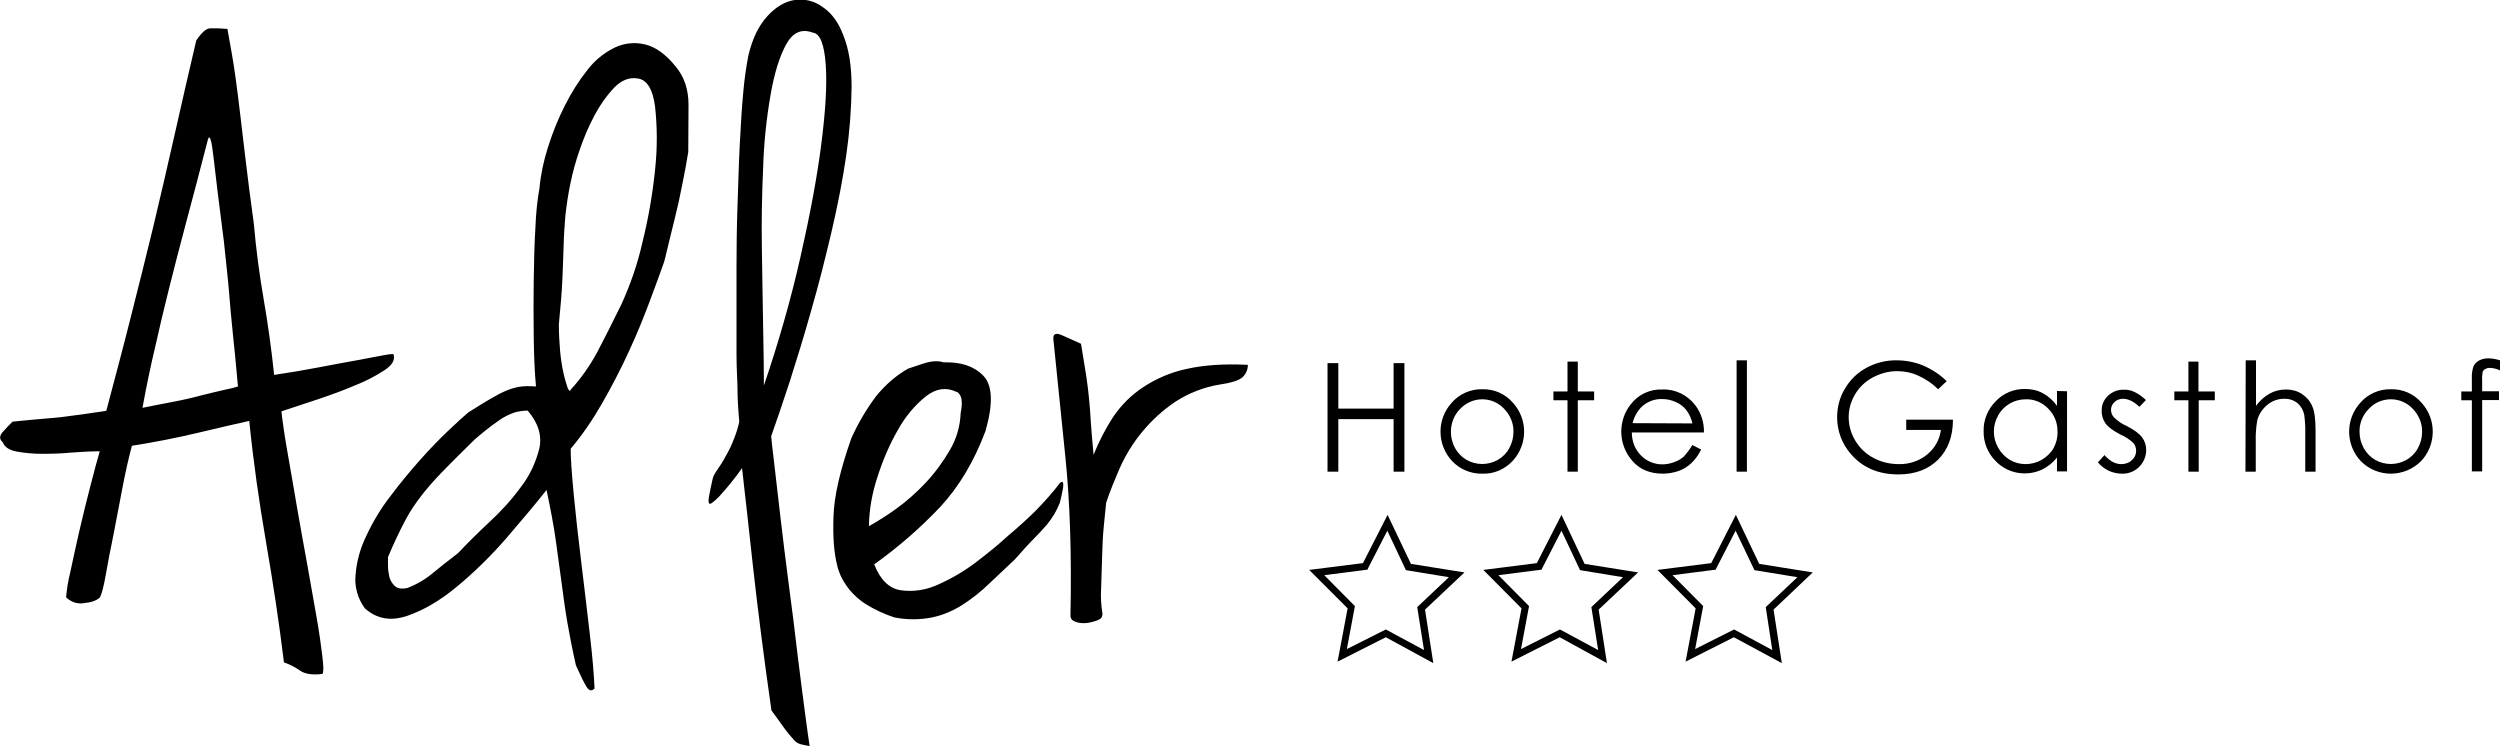
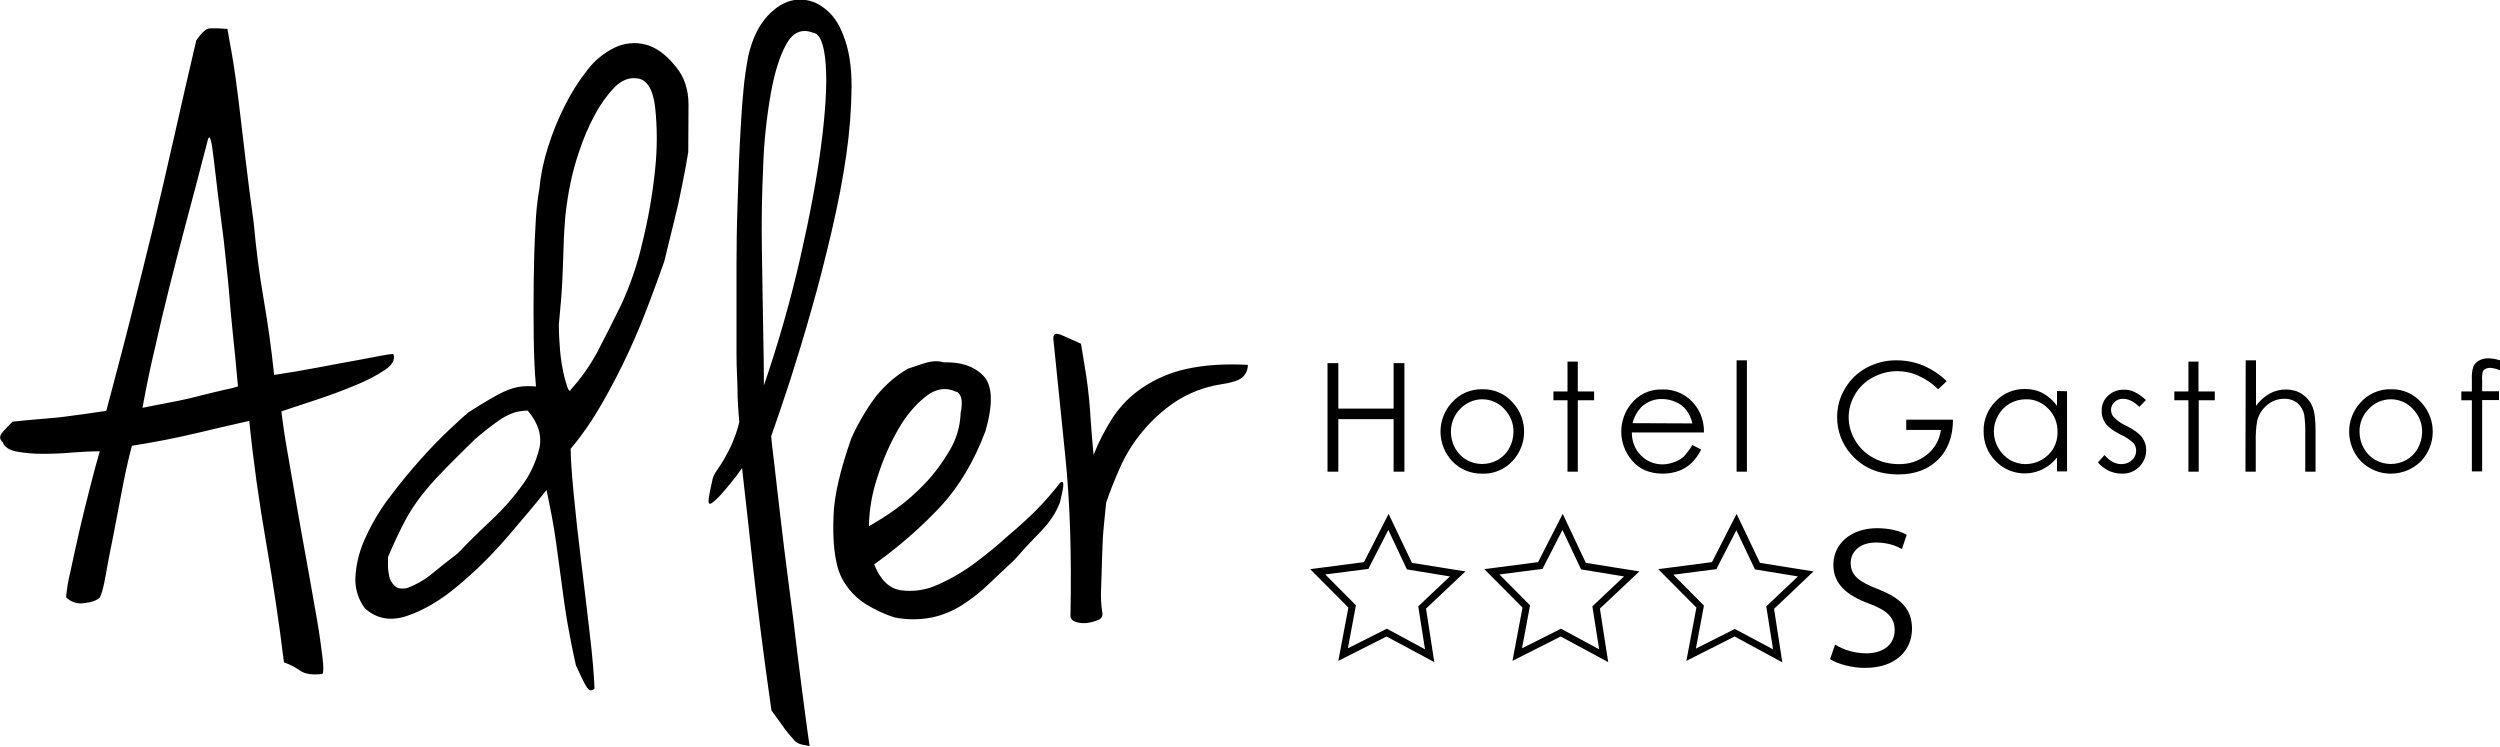
- <svg xmlns="http://www.w3.org/2000/svg" version="1.1" id="Layer_1" x="0" y="0" viewBox="0 0 994.9 296.9" xml:space="preserve">
-   <path class="st0" d="M528.3 144.5h4.3v18.1h22v-18.1h4.3v43.2h-4.3v-20.9h-22v20.9h-4.3v-43.2zm61.6 10.4c4.7-.1 9.1 1.8 12.2 5.4 6 6.6 5.9 16.7-.2 23.2-3.1 3.3-7.5 5.2-12 5-4.5.1-8.9-1.7-12-5-6.1-6.5-6.2-16.6-.2-23.2 3-3.5 7.5-5.5 12.2-5.4zm0 4c-3.3 0-6.5 1.4-8.8 3.8-2.4 2.4-3.7 5.7-3.7 9.2 0 2.3.6 4.5 1.7 6.5 1.1 1.9 2.6 3.5 4.5 4.6 3.9 2.2 8.6 2.2 12.5 0 1.9-1.1 3.5-2.7 4.5-4.6 1.1-2 1.7-4.2 1.7-6.5.1-3.4-1.3-6.7-3.7-9.2-2.2-2.4-5.4-3.8-8.7-3.8zm33.9-15h4.1v11.9h6.5v3.5h-6.5v28.4h-4.1v-28.4h-5.6v-3.5h5.6v-11.9zm49.7 33.2l3.5 1.8c-1 2-2.3 3.9-3.9 5.4-1.5 1.4-3.1 2.4-5 3.1-2 .7-4.2 1.1-6.3 1.1-5.2 0-9.3-1.7-12.2-5.1-2.8-3.2-4.4-7.3-4.4-11.6 0-3.9 1.3-7.8 3.7-10.8 3-4 7.7-6.2 12.7-6 5.1-.2 9.9 2.2 13 6.2 2.4 3.1 3.6 7 3.5 10.9h-28.7c0 3.4 1.2 6.7 3.6 9.1 2.2 2.3 5.3 3.6 8.5 3.6 1.6 0 3.2-.3 4.8-.9 1.4-.5 2.8-1.3 3.9-2.3 1.1-1.3 2.3-2.8 3.3-4.5zm0-8.6c-.4-1.9-1.2-3.7-2.4-5.3-1.1-1.4-2.5-2.5-4.2-3.2-1.7-.8-3.6-1.2-5.4-1.2-3-.1-5.9 1-8.1 3-1.8 1.8-3.1 4.1-3.7 6.6l23.8.1zm17.6-25.1h4.1v44.3h-4.1v-44.3zm83.6 8.3l-3.4 3.2c-2.3-2.3-5-4.1-7.9-5.4-2.6-1.2-5.5-1.8-8.4-1.8-3.4 0-6.7.9-9.7 2.5-3 1.6-5.4 3.9-7.1 6.8-1.6 2.7-2.5 5.8-2.5 9 0 3.3.9 6.5 2.6 9.3 1.7 2.9 4.2 5.3 7.2 6.9 3.1 1.7 6.6 2.5 10.1 2.5 4.1.1 8.1-1.2 11.3-3.8 3-2.4 5-5.9 5.5-9.8h-13.8V167h18.6c0 6.7-2 12-5.9 15.9-3.9 3.9-9.2 5.9-15.8 5.9-8 0-14.3-2.7-19-8.2-3.5-4-5.4-9.2-5.4-14.5 0-4 1-8 3.1-11.4 2-3.5 4.9-6.3 8.5-8.3 3.7-2 7.9-3.1 12.2-3 3.5 0 7.1.7 10.3 2 3.5 1.5 6.8 3.6 9.5 6.3zm47.9 4v31.9h-4v-5.5c-1.6 2-3.6 3.6-5.8 4.7-6.3 3-13.8 1.7-18.6-3.3-3.2-3.2-4.9-7.5-4.8-12-.1-4.4 1.7-8.7 4.8-11.8 3-3.2 7.3-5 11.7-4.9 2.5 0 4.9.5 7.1 1.7 2.2 1.2 4.1 2.9 5.6 5v-5.9l4 .1zm-16.4 3.2c-4.6 0-8.8 2.4-11 6.4-2.3 4-2.3 8.9 0 12.9 1.1 2 2.7 3.6 4.6 4.8 1.9 1.1 4.1 1.7 6.3 1.7s4.5-.6 6.4-1.7c1.9-1.1 3.6-2.7 4.7-4.6 1.1-2 1.7-4.3 1.6-6.5.1-3.5-1.2-6.8-3.7-9.3-2.3-2.4-5.5-3.8-8.9-3.7zm47.8.3l-2.6 2.7c-2.2-2.1-4.4-3.2-6.5-3.2-1.3 0-2.5.4-3.4 1.3-.9.8-1.4 1.9-1.4 3.1 0 1.1.4 2.2 1.2 3 1.4 1.4 3.1 2.6 5 3.4 3.1 1.6 5.1 3.1 6.2 4.6 1.1 1.5 1.6 3.2 1.6 5 0 2.5-1 4.9-2.8 6.7-1.8 1.8-4.3 2.8-6.9 2.7-1.8 0-3.6-.4-5.3-1.2-1.6-.8-3.1-1.9-4.2-3.3l2.6-2.9c2.1 2.4 4.3 3.6 6.7 3.6 1.6 0 3.1-.5 4.2-1.6 1.1-.9 1.7-2.3 1.7-3.7 0-1.2-.4-2.3-1.1-3.1-1.5-1.4-3.3-2.6-5.2-3.4-2.9-1.5-4.9-3-5.9-4.4-1-1.5-1.6-3.2-1.5-5-.1-2.3.8-4.4 2.5-6 1.7-1.6 3.9-2.5 6.3-2.4 2.8-.2 5.8 1.3 8.8 4.1zm16.8-15.3h4.1v11.9h6.5v3.5H875v28.4h-4.1v-28.4h-5.6v-3.5h5.6v-11.9zm22.9-.5h4.1v18.1c1.5-2 3.3-3.7 5.5-4.9 2-1.1 4.2-1.6 6.5-1.6s4.5.6 6.3 1.8c1.8 1.2 3.3 2.9 4.1 4.9.9 2 1.3 5.2 1.3 9.6v16.4h-4.1v-15.2c.1-2.5-.1-4.9-.4-7.4-.4-1.9-1.3-3.5-2.8-4.8-1.5-1.1-3.4-1.7-5.3-1.6-2.5 0-4.8.9-6.7 2.5-1.9 1.6-3.3 3.7-3.9 6.1-.5 2.9-.7 5.8-.6 8.7v11.7h-4.1l.1-44.3zm57.8 11.5c4.7-.1 9.1 1.8 12.2 5.4 6 6.6 5.9 16.7-.2 23.2-6.6 6.6-17.3 6.7-23.9.1l-.1-.1c-6.1-6.5-6.2-16.6-.2-23.2 3-3.5 7.5-5.5 12.2-5.4zm0 4c-3.3 0-6.5 1.3-8.8 3.8-2.4 2.4-3.8 5.7-3.7 9.2 0 2.3.6 4.5 1.7 6.5 1.1 1.9 2.6 3.5 4.5 4.6 3.9 2.2 8.6 2.2 12.5 0 1.9-1.1 3.5-2.7 4.5-4.6 1.1-2 1.7-4.2 1.7-6.5.1-3.4-1.3-6.7-3.7-9.2-2.2-2.4-5.4-3.8-8.7-3.8zm43.4-15.5v4c-1.2-.6-2.5-.9-3.9-1-.7 0-1.4.1-2 .5-.5.2-.8.6-1 1.1-.2 1.1-.3 2.2-.2 3.4v4.3h6.7v3.5h-6.7v28.4h-4.1v-28.3h-4.2v-3.5h4.2v-5c-.1-1.7.1-3.3.6-4.9.4-1 1.2-1.8 2.2-2.4 1.1-.6 2.4-.9 3.6-.9 1.6 0 3.2.3 4.8.8z" />
-   <path class="st1" d="M39.7 179.6c-3.3 0-7.1.2-11.2.5-4.1.4-8.1.5-11.8.5-3.4 0-6.8-.3-10.1-.9-3-.6-4.8-1.8-5.5-3.7-1.4-1.2-1.4-2.5 0-4.1s2.7-2.9 3.9-4.1c4.5-.5 8.4-.8 11.7-1.1s6.4-.5 9.2-.9 5.5-.7 8.2-1.1 5.3-.8 8.2-1.2c3.5-13.2 6.9-25.9 9.9-37.9 3.1-12.1 6-24 8.9-35.8C63.9 78 66.7 66 69.4 54s5.6-24.7 8.7-37.9c2.1-3.1 3.9-4.7 5.3-4.8 2.4-.1 4.7 0 7.1.2 1.4 7.6 2.5 13.9 3.2 19.1s1.4 10.5 2 15.8c.6 5.3 1.3 11.2 2.1 17.7S99.6 79 101 88.9c.9 10.2 2.2 20.2 3.9 30s3.1 19.9 4.2 30.3c6.1-.9 12-1.9 17.7-3 5.7-1.1 10.7-2 15.1-2.8 4.4-.8 7.9-1.5 10.6-2 2.7-.5 4.1-.6 4.1-.4.7 2.1-.4 4.2-3.4 6.2-3.6 2.4-7.5 4.4-11.5 6-4.7 2-9.8 3.9-15.2 5.7s-10.3 3.4-14.5 4.8c.5 4.5 1.3 10.1 2.5 16.8 1.2 6.7 2.4 13.9 3.7 21.4 1.3 7.6 2.7 15.2 4.1 22.9 1.4 7.7 2.6 14.7 3.7 20.9 1.1 6.2 1.8 11.5 2.3 15.6.5 4.1.5 6.4 0 6.9-4 .5-6.9 0-8.7-1.2-2-1.4-4.2-2.6-6.6-3.4-1.9-15.6-4.3-31.5-7.1-47.7s-5.1-32.3-6.7-48.4c-5.4 1.2-12.3 2.8-20.7 4.8-8.4 2-17.1 3.7-26 5.1-1.4 5.2-2.7 11-3.9 17.4s-2.4 12.5-3.5 18.3c-1.2 5.8-2.2 11-3 15.6-.8 4.6-1.6 7.6-2.3 9-1.2 1.2-3.2 2-6.2 2.3-2.7.5-5.4-.4-7.3-2.3.3-3.3.8-6.5 1.6-9.7 1.1-5.1 2.3-10.7 3.7-16.8s2.9-12.1 4.4-17.9c1.5-5.8 2.7-10.4 3.7-13.7zm17-17.3c3.5-.7 7.4-1.5 11.7-2.3 4.3-.8 8.2-1.7 11.9-2.7 3.7-.9 6.9-1.7 9.6-2.3 1.6-.3 3.2-.7 4.8-1.2-.5-5.2-.9-9.5-1.2-12.9-.4-3.4-.7-7-1.1-10.8s-.8-8.2-1.2-13.3-1.2-12-2.1-20.7c-1.9-14.9-3.3-26-4.1-33.3-.8-7.3-1.6-9.7-2.3-7.1-3.3 12.8-6.2 23.8-8.7 33.1-2.5 9.3-4.7 18-6.7 25.9-2 7.9-3.8 15.6-5.5 23.2-1.8 7.5-3.5 15.6-5.1 24.4zM273.9 60.5c-.7 4.3-1.5 8.7-2.5 13.5-.9 4.7-1.9 9.2-3 13.5-1.1 4.3-1.9 7.9-2.7 11-.7 3.1-1.2 5-1.4 5.7-1.4 4-3.3 9.2-5.7 15.6-2.4 6.4-5.1 13.1-8.3 20-3.2 7-6.8 13.9-10.8 20.9-3.6 6.3-7.7 12.3-12.4 17.9 0 3.5.4 9.5 1.2 17.9s1.8 17.4 3 27.1c1.2 9.7 2.3 19.2 3.4 28.6 1.1 9.3 1.7 16.6 1.9 21.8-1.2 1.2-2.2.9-3.2-.7s-2.4-4.5-4.2-8.5c-1.4-6.2-2.5-11.8-3.4-17s-1.6-10.4-2.3-15.8c-.7-5.3-1.5-10.9-2.3-16.8-.8-5.9-2.1-12.6-3.7-20.2-4.5 5.7-9.9 12.1-16.1 19.3-6 6.9-12.5 13.3-19.5 19.1-6.7 5.6-13.4 9.5-19.9 11.7-6.5 2.2-12.1 1.2-16.8-3-2.8-3.8-4.2-8.6-3.7-13.3.4-5.4 1.9-10.7 4.3-15.6 2.6-5.6 5.8-10.9 9.6-15.8 3.9-5.2 7.9-10 11.9-14.5s7.8-8.4 11.3-11.7c3.5-3.3 6.1-5.7 7.8-7.1 3.3-2.1 6.1-3.8 8.3-5.1 2.2-1.3 4.2-2.4 6-3.2 1.7-.8 3.6-1.4 5.5-1.8 2.3-.4 4.7-.4 7.1-.2-.5-5.4-.8-11.9-.9-19.5-.1-7.6-.1-15.2 0-22.9.1-7.7.3-14.8.7-21.4.2-5.1.7-10.2 1.6-15.2.5-5.5 1.7-11 3.4-16.3 1.8-5.7 4-11.2 6.7-16.5 2.5-5 5.5-9.8 9-14.2 2.9-3.8 6.6-6.8 10.9-8.9 3.8-1.8 8-2.2 12.1-1.2 4.1 1 8.2 3.9 12.2 8.9 3.3 4 5 9 5 15.1l-.1 18.8zm-98.2 127.6c-6.4 6.6-11 12.7-14 18.2-2.7 5-5.1 10.2-7.3 15.4v3.3c0 1.5.2 3 .5 4.4.3 1.4 1.1 2.7 2.1 3.7 1.1 1.1 2.8 1.4 5.1.9 3.7-1.4 7.1-3.4 10.1-5.9 1.3-1.1 2.7-2.2 4.2-3.4 1.5-1.2 3.5-2.7 5.9-4.6 3.3-3.5 7.4-7.6 12.2-12.1 4.7-4.3 9-9 12.8-14.2 3.5-4.5 5.9-9.7 7.3-15.2 1.2-5.2-.4-10.3-4.6-15.2-1.7 0-3.5.3-5.1.7-2.3.8-4.6 1.9-6.6 3.4-3.3 2.3-6.4 4.8-9.4 7.4-3.5 3.5-8 7.8-13.2 13.2zm51.4-33c4.1-4.5 7.7-9.6 10.6-15 2.8-5.3 6-11.7 9.6-19 3.6-7.9 6.4-16 8.3-24.4 2.4-9.6 4.1-19.4 5.1-29.2.9-8.3.9-16.7 0-25-.9-7.1-3.3-10.9-7.1-11.3-3.3-.5-6.4.8-9.2 3.7-3.1 3.3-5.7 7-7.8 11-2.4 4.5-4.4 9.2-6 14-1.5 4.3-2.7 8.7-3.6 13.1-.9 4.2-1.5 8.5-2 12.8-.3 3.8-.6 7.7-.7 11.9-.1 4.1-.3 8.6-.5 13.5-.2 4.8-.7 10.8-1.4 17.9 0 3.6.2 7.1.5 10.6.3 3 .7 6 1.4 9 .4 1.9 1 3.8 1.6 5.7.6 1.2 1 1.5 1.2.7zm79.8 18.5c0 .7.4 4 1.1 9.9s1.5 13.1 2.5 21.6 2.1 17.7 3.4 27.5 2.5 19.1 3.5 28c1.1 8.9 2.1 16.6 3 23.4s1.5 11 1.8 12.9c-1.4-.2-2.6-.5-3.5-.7-1.1-.3-2.1-.9-2.8-1.8-1.2-1.3-2.3-2.6-3.4-4.1-1.3-1.8-3.1-4.3-5.5-7.6-3.1-21.7-5.5-40.7-7.3-56.9s-3.2-29.4-4.4-39.5c-2.8 4-5.9 7.8-9.2 11.4-1.9 1.9-3.1 2.8-3.5 2.8-.7 0-.8-1.1-.4-3.2.2-1.2.5-2.4.7-3.5s.5-2.2.7-3.2c.2-.9.6-1.7 1.1-2.5 1.6-2.3 3.1-4.6 4.4-7.1 1.2-2.1 2.2-4.2 3-6.4.9-2.2 1.6-4.4 2.1-6.7-.2-2.6-.4-4.8-.5-6.7-.1-1.9-.2-3.8-.2-5.9s-.1-4.1-.2-6.2-.2-4.8-.2-8.1v-34.9c0-7.7.1-15.8.4-24.3s.5-16.6.9-24.3c.4-7.7.8-14.7 1.4-20.9.4-4.8 1.1-9.6 2-14.4 1.6-6.9 4.2-12.1 7.6-15.8s7-5.8 10.8-6.4c3.9-.6 8 .4 11.2 2.8 3.7 2.5 6.4 6.3 8.3 11.5 2.1 5.2 3.2 11.9 3.2 20.2-.1 9.1-.8 18.1-2.1 27.1-1.4 9.8-3.4 20-5.9 30.7-2.5 10.6-5.1 21-8 31-2.8 10-5.7 19.4-8.5 28.2-2.9 8.8-5.4 16.2-7.5 22.1zm-2.9-20.2c5.7-16.7 10.6-33.7 14.5-50.9 3.8-16.7 6.6-31.6 8.3-44.8s2.4-23.9 1.8-32.1c-.6-8.1-2.3-12.3-5.1-12.6-4.5-1.7-8-.1-10.6 4.6s-4.7 11.3-6.2 19.9c-1.7 9.7-2.7 19.4-3 29.2-.5 11-.7 21.9-.5 32.8s.3 21.1.5 30.8c.2 9.8.3 17.4.3 23.1zm57.4-6.7c.7-.2 2.7-.9 6-2s6-1.2 8.1-.5c6.9-.2 12.1 1.5 15.8 5.3 3.7 3.8 4 11.1.9 22-4.5 12-10.5 22.1-17.9 30.1-8 8.5-16.9 16.2-26.4 23 2.4 6.1 5.9 9.6 10.6 10.3 5.1.7 10.2-.1 14.9-2.3 5.4-2.4 10.5-5.4 15.2-9 5-3.8 9-7.1 12-9.9 5-4.2 8.9-7.8 11.9-10.8 3.3-3.4 6.5-7 9.4-10.8.7-.5 1.1-.4 1.2.2.1.9 0 1.8-.2 2.7-.2 1.2-.6 2.8-1.1 5-.6 1.5-1.3 3-2.1 4.4-.9 1.5-1.9 2.9-3 4.3-1.3 1.5-3 3.4-5.1 5.5-2.1 2.1-4.7 5-7.8 8.5-3.5 3.3-7 6.6-10.3 9.7-3.2 3.1-6.7 5.9-10.5 8.3-3.7 2.4-7.8 4.1-12 5-5 1-10.1 1-15.1 0-4-1.3-7.8-3.1-11.4-5.3-2.5-1.6-4.7-3.6-6.6-5.9-1.3-1.7-2.5-3.5-3.4-5.5-.6-1.4-1.1-2.8-1.4-4.3-1.2-4.7-1.7-11.1-1.4-19.1.2-8 2.6-18.4 7.1-31.2 2.7-6 6-11.6 9.9-16.8 3.7-4.5 7.9-8.2 12.7-10.9zm-15.6 62.7c3.7-2.1 7.4-4.4 10.8-6.9 4.2-3 8.1-6.5 11.7-10.3 3.7-3.9 6.9-8.3 9.6-12.9 2.7-4.5 4.2-9.6 4.4-14.9.7-3.5.6-6-.4-7.4-.5-.7-.9-1.1-1.4-1.1-4-1.9-8-1.3-12 1.8-4.5 3.6-8.2 8.1-11 13.1-3.5 6-6.2 12.4-8.3 19-2.1 6.3-3.3 12.9-3.4 19.6z" />
-   <path class="st1" d="M419.2 135c-.2-2.1.9-2.7 3.4-1.6s5 2.2 7.6 3.4c.9 5.4 1.6 9.7 2.1 12.9s.8 6.2 1.1 9 .5 5.9.7 9.2.6 7.7 1.1 13.1c2.1-5.3 4.7-10.3 7.8-15.1 3.2-4.7 7.2-8.7 11.9-11.8 5.3-3.5 11.2-6 17.4-7.3 6.7-1.5 14.8-2.1 24.3-1.6 0 1.8-.7 3.5-2 4.8-1.3 1.3-4.3 2.3-9 3-6.4 1-12.5 3.4-17.9 6.9-4.9 3.3-9.3 7.3-13.1 11.9-3.6 4.3-6.6 9.2-8.9 14.3-2.2 5.1-4.1 9.7-5.5 14-.2 2.1-.5 5.1-.9 9s-.6 8-.7 12.4l-.4 12.8c-.2 3.3 0 6.5.5 9.7.2 1.2-.5 2.3-1.6 2.7-1.4.6-2.9 1-4.4 1.2-1.5.2-3.1.1-4.6-.4-1.4-.5-2.1-1.3-2.1-2.5.5-24.3-.2-45.3-2-62.9-1.8-17.5-3.4-33.2-4.8-47.1z" />
-   <path class="st0" d="M551.5 253.6l-19.2 9.7 4-21.2-15.3-15.3 21.4-2.7 9.8-19.2 9.3 19.5 21.3 3.4-15.7 14.8 3.3 21.3-18.9-10.3zm15.2 5.1l-2.7-17.1 12.6-11.9-17.1-2.8-7.4-15.7-7.6 14.8-.3.7-17.2 2.2 12.2 12.3-3.2 17.1 15.5-7.8 15.2 8.2zm54-5.1l-19.2 9.7 4-21.2-15.2-15.3 21.3-2.7 9.8-19.2 9.2 19.5 21.3 3.4-15.7 14.8 3.3 21.3-18.8-10.3zm15.3 5.1l-2.7-17.1 12.6-11.9-17.1-2.8-7.4-15.7-7.6 14.8-.3.7-17.2 2.2 12.2 12.3-3.2 17.1 15.5-7.8 15.2 8.2zm54-5.1l-19.2 9.7 4-21.2-15.2-15.3 21.4-2.7 9.8-19.2 9.3 19.5 21.3 3.4-15.6 14.8 3.3 21.3-19.1-10.3zm15.3 5.1l-2.6-17.1 12.6-11.9-17.1-2.8-7.5-15.7-7.6 14.8-.3.7-17.2 2.2 12.2 12.3-3.2 17.1 15.5-7.8 15.2 8.2z" />
+ <svg xmlns="http://www.w3.org/2000/svg" viewBox="0 0 994.9 296.9">
+   <path d="M528.3 144.5h4.3v18.1h22v-18.1h4.3v43.2h-4.3v-20.9h-22v20.9h-4.3v-43.2zm61.6 10.4c4.7-.1 9.1 1.8 12.2 5.4 6 6.6 5.9 16.7-.2 23.2-3.1 3.3-7.5 5.2-12 5-4.5.1-8.9-1.7-12-5-6.1-6.5-6.2-16.6-.2-23.2 3-3.5 7.5-5.5 12.2-5.4zm0 4c-3.3 0-6.5 1.4-8.8 3.8-2.4 2.4-3.7 5.7-3.7 9.2 0 2.3.6 4.5 1.7 6.5 1.1 1.9 2.6 3.5 4.5 4.6 3.9 2.2 8.6 2.2 12.5 0 1.9-1.1 3.5-2.7 4.5-4.6 1.1-2 1.7-4.2 1.7-6.5.1-3.4-1.3-6.7-3.7-9.2-2.2-2.4-5.4-3.8-8.7-3.8zm33.9-15h4.1v11.9h6.5v3.5h-6.5v28.4h-4.1v-28.4h-5.6v-3.5h5.6v-11.9zm49.7 33.2l3.5 1.8c-1 2-2.3 3.9-3.9 5.4-1.5 1.4-3.1 2.4-5 3.1-2 .7-4.2 1.1-6.3 1.1-5.2 0-9.3-1.7-12.2-5.1-2.8-3.2-4.4-7.3-4.4-11.6 0-3.9 1.3-7.8 3.7-10.8 3-4 7.7-6.2 12.7-6 5.1-.2 9.9 2.2 13 6.2 2.4 3.1 3.6 7 3.5 10.9h-28.7c0 3.4 1.2 6.7 3.6 9.1 2.2 2.3 5.3 3.6 8.5 3.6 1.6 0 3.2-.3 4.8-.9 1.4-.5 2.8-1.3 3.9-2.3 1.1-1.3 2.3-2.8 3.3-4.5zm0-8.6c-.4-1.9-1.2-3.7-2.4-5.3-1.1-1.4-2.5-2.5-4.2-3.2-1.7-.8-3.6-1.2-5.4-1.2-3-.1-5.9 1-8.1 3-1.8 1.8-3.1 4.1-3.7 6.6l23.8.1zm17.6-25.1h4.1v44.3h-4.1v-44.3zm83.6 8.3l-3.4 3.2c-2.3-2.3-5-4.1-7.9-5.4-2.6-1.2-5.5-1.8-8.4-1.8-3.4 0-6.7.9-9.7 2.5s-5.4 3.9-7.1 6.8c-1.6 2.7-2.5 5.8-2.5 9 0 3.3.9 6.5 2.6 9.3 1.7 2.9 4.2 5.3 7.2 6.9 3.1 1.7 6.6 2.5 10.1 2.5 4.1.1 8.1-1.2 11.3-3.8 3-2.4 5-5.9 5.5-9.8h-13.8V167h18.6c0 6.7-2 12-5.9 15.9s-9.2 5.9-15.8 5.9c-8 0-14.3-2.7-19-8.2-3.5-4-5.4-9.2-5.4-14.5 0-4 1-8 3.1-11.4 2-3.5 4.9-6.3 8.5-8.3 3.7-2 7.9-3.1 12.2-3 3.5 0 7.1.7 10.3 2 3.5 1.5 6.8 3.6 9.5 6.3zm47.9 4v31.9h-4v-5.5c-1.6 2-3.6 3.6-5.8 4.7-6.3 3-13.8 1.7-18.6-3.3-3.2-3.2-4.9-7.5-4.8-12-.1-4.4 1.7-8.7 4.8-11.8 3-3.2 7.3-5 11.7-4.9 2.5 0 4.9.5 7.1 1.7 2.2 1.2 4.1 2.9 5.6 5v-5.9l4 .1zm-16.4 3.2c-4.6 0-8.8 2.4-11 6.4-2.3 4-2.3 8.9 0 12.9 1.1 2 2.7 3.6 4.6 4.8 1.9 1.1 4.1 1.7 6.3 1.7s4.5-.6 6.4-1.7c1.9-1.1 3.6-2.7 4.7-4.6 1.1-2 1.7-4.3 1.6-6.5.1-3.5-1.2-6.8-3.7-9.3-2.3-2.4-5.5-3.8-8.9-3.7zm47.8.3l-2.6 2.7c-2.2-2.1-4.4-3.2-6.5-3.2-1.3 0-2.5.4-3.4 1.3-.9.8-1.4 1.9-1.4 3.1 0 1.1.4 2.2 1.2 3 1.4 1.4 3.1 2.6 5 3.4 3.1 1.6 5.1 3.1 6.2 4.6 1.1 1.5 1.6 3.2 1.6 5 0 2.5-1 4.9-2.8 6.7s-4.3 2.8-6.9 2.7c-1.8 0-3.6-.4-5.3-1.2-1.6-.8-3.1-1.9-4.2-3.3l2.6-2.9c2.1 2.4 4.3 3.6 6.7 3.6 1.6 0 3.1-.5 4.2-1.6 1.1-.9 1.7-2.3 1.7-3.7 0-1.2-.4-2.3-1.1-3.1-1.5-1.4-3.3-2.6-5.2-3.4-2.9-1.5-4.9-3-5.9-4.4-1-1.5-1.6-3.2-1.5-5-.1-2.3.8-4.4 2.5-6s3.9-2.5 6.3-2.4c2.8-.2 5.8 1.3 8.8 4.1zm16.8-15.3h4.1v11.9h6.5v3.5H875v28.4h-4.1v-28.4h-5.6v-3.5h5.6v-11.9h-.1zm22.9-.5h4.1v18.1c1.5-2 3.3-3.7 5.5-4.9 2-1.1 4.2-1.6 6.5-1.6s4.5.6 6.3 1.8 3.3 2.9 4.1 4.9c.9 2 1.3 5.2 1.3 9.6v16.4h-4.1v-15.2c.1-2.5-.1-4.9-.4-7.4-.4-1.9-1.3-3.5-2.8-4.8-1.5-1.1-3.4-1.7-5.3-1.6-2.5 0-4.8.9-6.7 2.5s-3.3 3.7-3.9 6.1c-.5 2.9-.7 5.8-.6 8.7v11.7h-4.1l.1-44.3zm57.8 11.5c4.7-.1 9.1 1.8 12.2 5.4 6 6.6 5.9 16.7-.2 23.2-6.6 6.6-17.3 6.7-23.9.1l-.1-.1c-6.1-6.5-6.2-16.6-.2-23.2 3-3.5 7.5-5.5 12.2-5.4zm0 4c-3.3 0-6.5 1.3-8.8 3.8-2.4 2.4-3.8 5.7-3.7 9.2 0 2.3.6 4.5 1.7 6.5 1.1 1.9 2.6 3.5 4.5 4.6 3.9 2.2 8.6 2.2 12.5 0 1.9-1.1 3.5-2.7 4.5-4.6 1.1-2 1.7-4.2 1.7-6.5.1-3.4-1.3-6.7-3.7-9.2-2.2-2.4-5.4-3.8-8.7-3.8zm43.4-15.5v4c-1.2-.6-2.5-.9-3.9-1-.7 0-1.4.1-2 .5-.5.2-.8.6-1 1.1-.2 1.1-.3 2.2-.2 3.4v4.3h6.7v3.5h-6.7v28.4h-4.1v-28.3h-4.2v-3.5h4.2v-5c-.1-1.7.1-3.3.6-4.9.4-1 1.2-1.8 2.2-2.4 1.1-.6 2.4-.9 3.6-.9 1.6 0 3.2.3 4.8.8zM39.7 179.6c-3.3 0-7.1.2-11.2.5-4.1.4-8.1.5-11.8.5-3.4 0-6.8-.3-10.1-.9-3-.6-4.8-1.8-5.5-3.7-1.4-1.2-1.4-2.5 0-4.1s2.7-2.9 3.9-4.1c4.5-.5 8.4-.8 11.7-1.1s6.4-.5 9.2-.9 5.5-.7 8.2-1.1 5.3-.8 8.2-1.2c3.5-13.2 6.9-25.9 9.9-37.9 3.1-12.1 6-24 8.9-35.8C63.9 78 66.7 66 69.4 54s5.6-24.7 8.7-37.9c2.1-3.1 3.9-4.7 5.3-4.8 2.4-.1 4.7 0 7.1.2 1.4 7.6 2.5 13.9 3.2 19.1s1.4 10.5 2 15.8 1.3 11.2 2.1 17.7S99.6 79 101 88.9c.9 10.2 2.2 20.2 3.9 30s3.1 19.9 4.2 30.3c6.1-.9 12-1.9 17.7-3 5.7-1.1 10.7-2 15.1-2.8 4.4-.8 7.9-1.5 10.6-2 2.7-.5 4.1-.6 4.1-.4.7 2.1-.4 4.2-3.4 6.2-3.6 2.4-7.5 4.4-11.5 6-4.7 2-9.8 3.9-15.2 5.7s-10.3 3.4-14.5 4.8c.5 4.5 1.3 10.1 2.5 16.8s2.4 13.9 3.7 21.4c1.3 7.6 2.7 15.2 4.1 22.9s2.6 14.7 3.7 20.9 1.8 11.5 2.3 15.6c.5 4.1.5 6.4 0 6.9-4 .5-6.9 0-8.7-1.2-2-1.4-4.2-2.6-6.6-3.4-1.9-15.6-4.3-31.5-7.1-47.7s-5.1-32.3-6.7-48.4c-5.4 1.2-12.3 2.8-20.7 4.8s-17.1 3.7-26 5.1c-1.4 5.2-2.7 11-3.9 17.4s-2.4 12.5-3.5 18.3c-1.2 5.8-2.2 11-3 15.6s-1.6 7.6-2.3 9c-1.2 1.2-3.2 2-6.2 2.3-2.7.5-5.4-.4-7.3-2.3.3-3.3.8-6.5 1.6-9.7 1.1-5.1 2.3-10.7 3.7-16.8 1.4-6.1 2.9-12.1 4.4-17.9 1.5-5.8 2.7-10.4 3.7-13.7zm17-17.3c3.5-.7 7.4-1.5 11.7-2.3s8.2-1.7 11.9-2.7c3.7-.9 6.9-1.7 9.6-2.3 1.6-.3 3.2-.7 4.8-1.2-.5-5.2-.9-9.5-1.2-12.9-.4-3.4-.7-7-1.1-10.8s-.8-8.2-1.2-13.3-1.2-12-2.1-20.7c-1.9-14.9-3.3-26-4.1-33.3-.8-7.3-1.6-9.7-2.3-7.1-3.3 12.8-6.2 23.8-8.7 33.1s-4.7 18-6.7 25.9-3.8 15.6-5.5 23.2c-1.8 7.5-3.5 15.6-5.1 24.4zM273.9 60.5c-.7 4.3-1.5 8.7-2.5 13.5-.9 4.7-1.9 9.2-3 13.5s-1.9 7.9-2.7 11c-.7 3.1-1.2 5-1.4 5.7-1.4 4-3.3 9.2-5.7 15.6-2.4 6.4-5.1 13.1-8.3 20-3.2 7-6.8 13.9-10.8 20.9-3.6 6.3-7.7 12.3-12.4 17.9 0 3.5.4 9.5 1.2 17.9s1.8 17.4 3 27.1c1.2 9.7 2.3 19.2 3.4 28.6 1.1 9.3 1.7 16.6 1.9 21.8-1.2 1.2-2.2.9-3.2-.7s-2.4-4.5-4.2-8.5c-1.4-6.2-2.5-11.8-3.4-17s-1.6-10.4-2.3-15.8c-.7-5.3-1.5-10.9-2.3-16.8-.8-5.9-2.1-12.6-3.7-20.2-4.5 5.7-9.9 12.1-16.1 19.3-6 6.9-12.5 13.3-19.5 19.1-6.7 5.6-13.4 9.5-19.9 11.7s-12.1 1.2-16.8-3c-2.8-3.8-4.2-8.6-3.7-13.3.4-5.4 1.9-10.7 4.3-15.6 2.6-5.6 5.8-10.9 9.6-15.8 3.9-5.2 7.9-10 11.9-14.5s7.8-8.4 11.3-11.7 6.1-5.7 7.8-7.1c3.3-2.1 6.1-3.8 8.3-5.1s4.2-2.4 6-3.2c1.7-.8 3.6-1.4 5.5-1.8 2.3-.4 4.7-.4 7.1-.2-.5-5.4-.8-11.9-.9-19.5-.1-7.6-.1-15.2 0-22.9s.3-14.8.7-21.4c.2-5.1.7-10.2 1.6-15.2.5-5.5 1.7-11 3.4-16.3 1.8-5.7 4-11.2 6.7-16.5 2.5-5 5.5-9.8 9-14.2 2.9-3.8 6.6-6.8 10.9-8.9 3.8-1.8 8-2.2 12.1-1.2s8.2 3.9 12.2 8.9c3.3 4 5 9 5 15.1l-.1 18.8zm-98.2 127.6c-6.4 6.6-11 12.7-14 18.2-2.7 5-5.1 10.2-7.3 15.4v3.3c0 1.5.2 3 .5 4.4s1.1 2.7 2.1 3.7c1.1 1.1 2.8 1.4 5.1.9 3.7-1.4 7.1-3.4 10.1-5.9 1.3-1.1 2.7-2.2 4.2-3.4s3.5-2.7 5.9-4.6c3.3-3.5 7.4-7.6 12.2-12.1 4.7-4.3 9-9 12.8-14.2 3.5-4.5 5.9-9.7 7.3-15.2 1.2-5.2-.4-10.3-4.6-15.2-1.7 0-3.5.3-5.1.7-2.3.8-4.6 1.9-6.6 3.4-3.3 2.3-6.4 4.8-9.4 7.4-3.5 3.5-8 7.8-13.2 13.2zm51.4-33c4.1-4.5 7.7-9.6 10.6-15 2.8-5.3 6-11.7 9.6-19 3.6-7.9 6.4-16 8.3-24.4 2.4-9.6 4.1-19.4 5.1-29.2.9-8.3.9-16.7 0-25-.9-7.1-3.3-10.9-7.1-11.3-3.3-.5-6.4.8-9.2 3.7-3.1 3.3-5.7 7-7.8 11-2.4 4.5-4.4 9.2-6 14-1.5 4.3-2.7 8.7-3.6 13.1-.9 4.2-1.5 8.5-2 12.8-.3 3.8-.6 7.7-.7 11.9-.1 4.1-.3 8.6-.5 13.5-.2 4.8-.7 10.8-1.4 17.9 0 3.6.2 7.1.5 10.6.3 3 .7 6 1.4 9 .4 1.9 1 3.8 1.6 5.7.6 1.2 1 1.5 1.2.7zm79.8 18.5c0 .7.4 4 1.1 9.9s1.5 13.1 2.5 21.6 2.1 17.7 3.4 27.5 2.5 19.1 3.5 28c1.1 8.9 2.1 16.6 3 23.4s1.5 11 1.8 12.9c-1.4-.2-2.6-.5-3.5-.7-1.1-.3-2.1-.9-2.8-1.8-1.2-1.3-2.3-2.6-3.4-4.1-1.3-1.8-3.1-4.3-5.5-7.6-3.1-21.7-5.5-40.7-7.3-56.9s-3.2-29.4-4.4-39.5c-2.8 4-5.9 7.8-9.2 11.4-1.9 1.9-3.1 2.8-3.5 2.8-.7 0-.8-1.1-.4-3.2.2-1.2.5-2.4.7-3.5s.5-2.2.7-3.2c.2-.9.6-1.7 1.1-2.5 1.6-2.3 3.1-4.6 4.4-7.1 1.2-2.1 2.2-4.2 3-6.4.9-2.2 1.6-4.4 2.1-6.7-.2-2.6-.4-4.8-.5-6.7s-.2-3.8-.2-5.9-.1-4.1-.2-6.2-.2-4.8-.2-8.1v-34.9c0-7.7.1-15.8.4-24.3s.5-16.6.9-24.3.8-14.7 1.4-20.9c.4-4.8 1.1-9.6 2-14.4 1.6-6.9 4.2-12.1 7.6-15.8s7-5.8 10.8-6.4c3.9-.6 8 .4 11.2 2.8 3.7 2.5 6.4 6.3 8.3 11.5 2.1 5.2 3.2 11.9 3.2 20.2-.1 9.1-.8 18.1-2.1 27.1-1.4 9.8-3.4 20-5.9 30.7-2.5 10.6-5.1 21-8 31-2.8 10-5.7 19.4-8.5 28.2-2.9 8.8-5.4 16.2-7.5 22.1zm-2.9-20.2c5.7-16.7 10.6-33.7 14.5-50.9 3.8-16.7 6.6-31.6 8.3-44.8s2.4-23.9 1.8-32.1c-.6-8.1-2.3-12.3-5.1-12.6-4.5-1.7-8-.1-10.6 4.6s-4.7 11.3-6.2 19.9c-1.7 9.7-2.7 19.4-3 29.2-.5 11-.7 21.9-.5 32.8s.3 21.1.5 30.8c.2 9.8.3 17.4.3 23.1zm57.4-6.7c.7-.2 2.7-.9 6-2s6-1.2 8.1-.5c6.9-.2 12.1 1.5 15.8 5.3 3.7 3.8 4 11.1.9 22-4.5 12-10.5 22.1-17.9 30.1-8 8.5-16.9 16.2-26.4 23 2.4 6.1 5.9 9.6 10.6 10.3 5.1.7 10.2-.1 14.9-2.3 5.4-2.4 10.5-5.4 15.2-9 5-3.8 9-7.1 12-9.9 5-4.2 8.9-7.8 11.9-10.8 3.3-3.4 6.5-7 9.4-10.8.7-.5 1.1-.4 1.2.2.1.9 0 1.8-.2 2.7-.2 1.2-.6 2.8-1.1 5-.6 1.5-1.3 3-2.1 4.4-.9 1.5-1.9 2.9-3 4.3-1.3 1.5-3 3.4-5.1 5.5s-4.7 5-7.8 8.5c-3.5 3.3-7 6.6-10.3 9.7-3.2 3.1-6.7 5.9-10.5 8.3-3.7 2.4-7.8 4.1-12 5-5 1-10.1 1-15.1 0-4-1.3-7.8-3.1-11.4-5.3-2.5-1.6-4.7-3.6-6.6-5.9-1.3-1.7-2.5-3.5-3.4-5.5-.6-1.4-1.1-2.8-1.4-4.3-1.2-4.7-1.7-11.1-1.4-19.1.2-8 2.6-18.4 7.1-31.2 2.7-6 6-11.6 9.9-16.8 3.7-4.5 7.9-8.2 12.7-10.9zm-15.6 62.7c3.7-2.1 7.4-4.4 10.8-6.9 4.2-3 8.1-6.5 11.7-10.3 3.7-3.9 6.9-8.3 9.6-12.9 2.7-4.5 4.2-9.6 4.4-14.9.7-3.5.6-6-.4-7.4-.5-.7-.9-1.1-1.4-1.1-4-1.9-8-1.3-12 1.8-4.5 3.6-8.2 8.1-11 13.1-3.5 6-6.2 12.4-8.3 19-2.1 6.3-3.3 12.9-3.4 19.6z" />
+   <path d="M419.2 135c-.2-2.1.9-2.7 3.4-1.6s5 2.2 7.6 3.4c.9 5.4 1.6 9.7 2.1 12.9s.8 6.2 1.1 9 .5 5.9.7 9.2.6 7.7 1.1 13.1c2.1-5.3 4.7-10.3 7.8-15.1 3.2-4.7 7.2-8.7 11.9-11.8 5.3-3.5 11.2-6 17.4-7.3 6.7-1.5 14.8-2.1 24.3-1.6 0 1.8-.7 3.5-2 4.8s-4.3 2.3-9 3c-6.4 1-12.5 3.4-17.9 6.9-4.9 3.3-9.3 7.3-13.1 11.9-3.6 4.3-6.6 9.2-8.9 14.3-2.2 5.1-4.1 9.7-5.5 14-.2 2.1-.5 5.1-.9 9s-.6 8-.7 12.4l-.4 12.8c-.2 3.3 0 6.5.5 9.7.2 1.2-.5 2.3-1.6 2.7-1.4.6-2.9 1-4.4 1.2s-3.1.1-4.6-.4c-1.4-.5-2.1-1.3-2.1-2.5.5-24.3-.2-45.3-2-62.9-1.8-17.5-3.4-33.2-4.8-47.1zM551.8 253.3l-19.2 9.7 4-21.2-15.2-15.3 21.4-2.8 9.8-19.2 9.3 19.5 21.3 3.4-15.7 14.8 3.3 21.3-19-10.2zm15.3 5.1l-2.7-17.1 12.6-11.9-17.1-2.8-7.4-15.7-7.6 14.8-.3.7-17.2 2.2 12.2 12.3-3.2 17.1 15.5-7.8 15.2 8.2zM621.1 253.3l-19.2 9.7 4-21.2-15.2-15.3 21.4-2.8 9.8-19.2 9.2 19.5 21.3 3.4-15.7 14.8 3.3 21.3-18.9-10.2zm15.3 5.1l-2.7-17.1 12.6-11.9-17.1-2.8-7.4-15.7-7.6 14.8-.3.7-17.2 2.2 12.2 12.3-3.2 17.1 15.5-7.8 15.2 8.2zM690.3 253.3l-19.2 9.7 4-21.2-15.2-15.3 21.4-2.8 9.8-19.2 9.3 19.5 21.3 3.4-15.7 14.9 3.3 21.3-19-10.3zm15.3 5.1l-2.7-17.1 12.6-11.9-17.1-2.8L691 211l-7.6 14.8-.3.7-17.2 2.2 12.2 12.3-3.2 17.1 15.5-7.8 15.2 8.1z" />
+   <g>
+     <path d="M730.3 256.5c3.1 2 7.6 3.5 12.4 3.5 7.1 0 11.3-3.8 11.3-9.2 0-5-2.9-7.9-10.2-10.6-8.8-3.2-14.2-7.8-14.2-15.4 0-8.4 7-14.6 17.4-14.6 5.4 0 9.5 1.3 11.8 2.6l-1.9 5.7c-1.7-1-5.3-2.6-10.2-2.6-7.4 0-10.2 4.4-10.2 8.1 0 5 3.3 7.5 10.7 10.4 9.1 3.5 13.7 7.9 13.7 15.8 0 8.3-6.1 15.6-18.8 15.6-5.2 0-10.9-1.6-13.8-3.5l2-5.8z" />
+   </g>
</svg>
